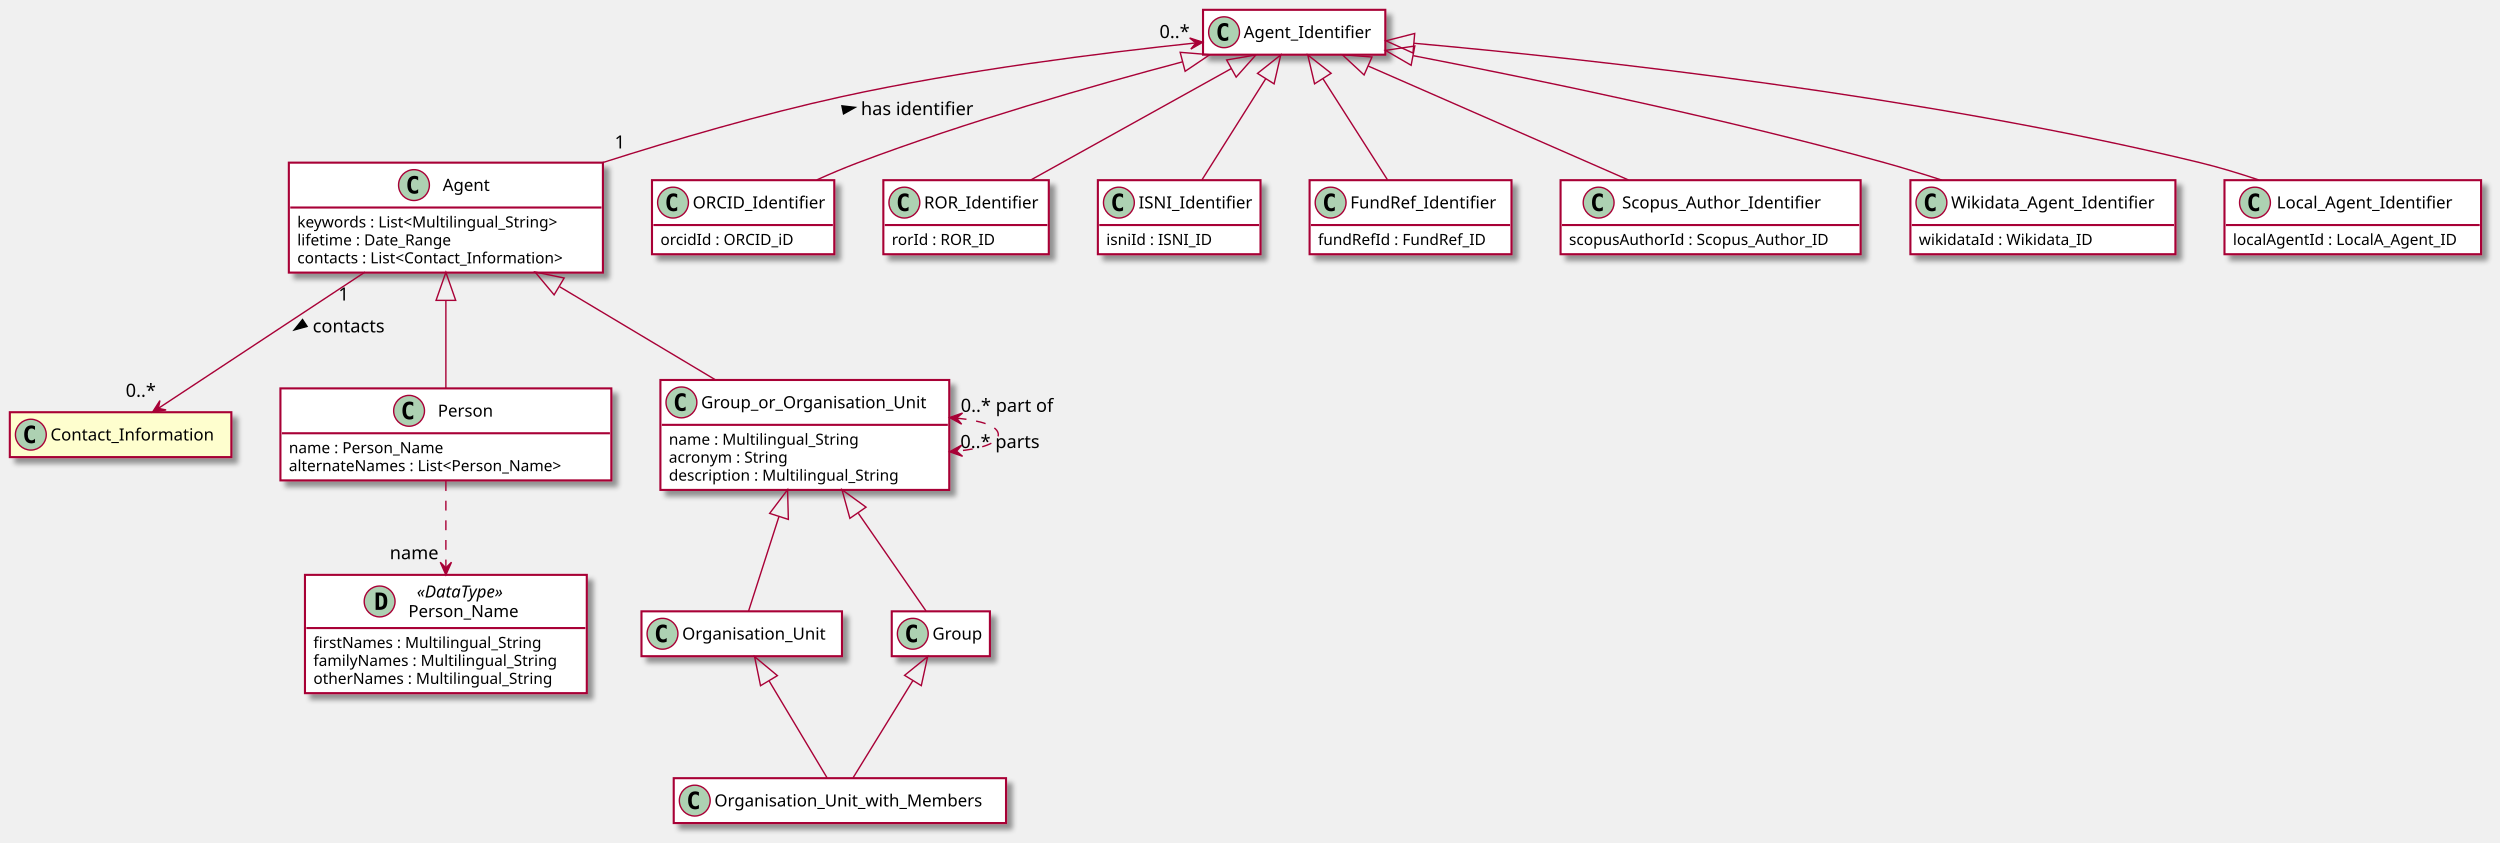
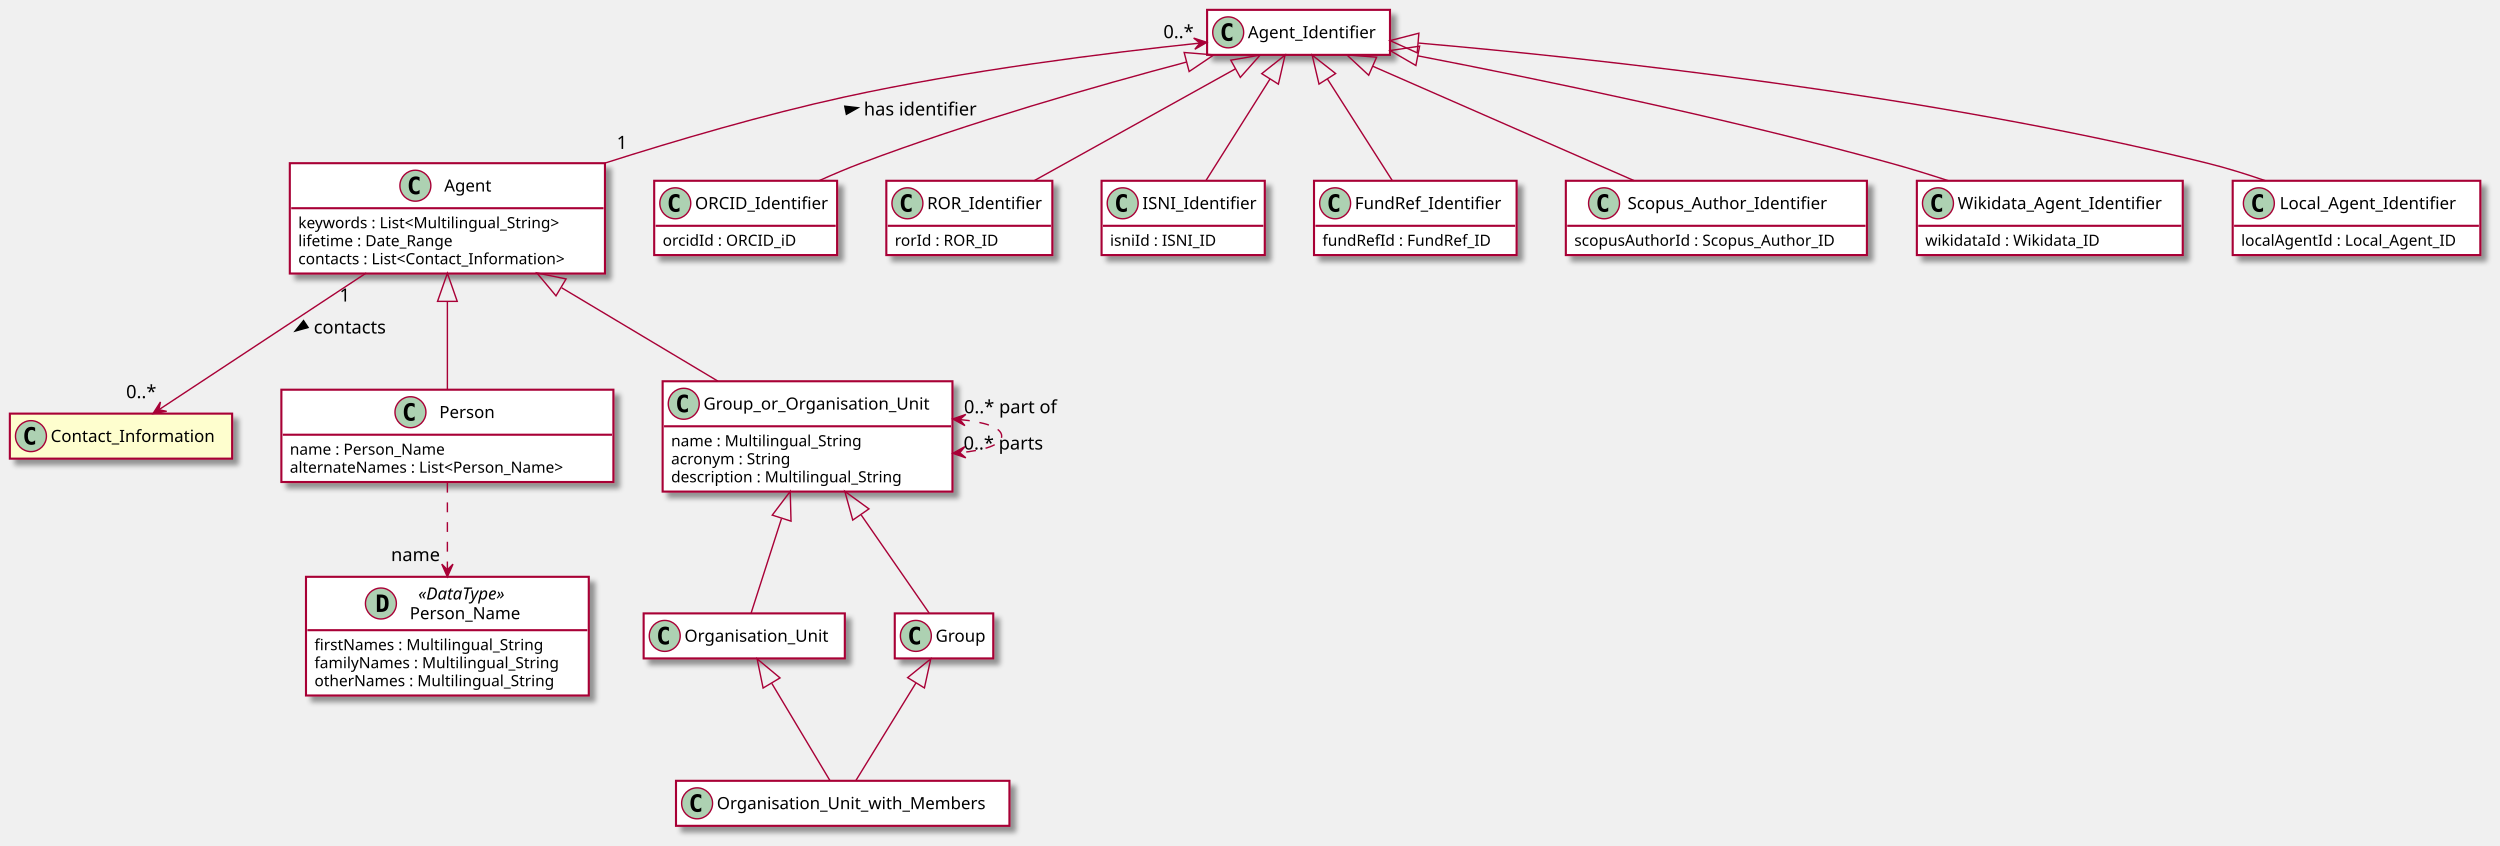
- <svg xmlns="http://www.w3.org/2000/svg" contentScriptType="application/ecmascript" contentStyleType="text/css" height="601px" preserveAspectRatio="none" style="width:1783px;height:601px;background:#FFFFFF;" version="1.1" viewBox="0 0 1783 601" width="1783px" zoomAndPan="magnify">
+ <svg xmlns="http://www.w3.org/2000/svg" contentScriptType="application/ecmascript" contentStyleType="text/css" height="601px" preserveAspectRatio="none" style="width:1777px;height:601px;background:#FFFFFF;" version="1.1" viewBox="0 0 1777 601" width="1777px" zoomAndPan="magnify">
  <defs>
-     <filter height="300%" id="f1xgj813a6tjrj" width="300%" x="-1" y="-1">
+     <filter height="300%" id="f1k739rg35a6u0" width="300%" x="-1" y="-1">
      <feGaussianBlur result="blurOut" stdDeviation="2.0" />
      <feColorMatrix in="blurOut" result="blurOut2" type="matrix" values="0 0 0 0 0 0 0 0 0 0 0 0 0 0 0 0 0 0 .4 0" />
      <feOffset dx="4.0" dy="4.0" in="blurOut2" result="blurOut3" />
      <feBlend in="SourceGraphic" in2="blurOut3" mode="normal" />
    </filter>
  </defs>
  <g>
-     <rect codeLine="10" fill="#FFFFFF" filter="url(#f1xgj813a6tjrj)" height="78.414" id="Agent" style="stroke:#A80036;stroke-width:1.5;" width="224" x="206" y="116" />
+     <rect codeLine="10" fill="#FFFFFF" filter="url(#f1k739rg35a6u0)" height="78.414" id="Agent" style="stroke:#A80036;stroke-width:1.5;" width="224" x="206" y="116" />
    <ellipse cx="295.25" cy="132" fill="#ADD1B2" rx="11" ry="11" style="stroke:#A80036;stroke-width:1.0;" />
    <path d="M298.219,137.641 Q297.641,137.938 297,138.078 Q296.359,138.234 295.656,138.234 Q293.156,138.234 291.828,136.594 Q290.516,134.938 290.516,131.812 Q290.516,128.688 291.828,127.031 Q293.156,125.375 295.656,125.375 Q296.359,125.375 297,125.531 Q297.656,125.688 298.219,125.984 L298.219,128.703 Q297.594,128.125 297,127.859 Q296.406,127.578 295.781,127.578 Q294.438,127.578 293.75,128.656 Q293.062,129.719 293.062,131.812 Q293.062,133.906 293.75,134.984 Q294.438,136.047 295.781,136.047 Q296.406,136.047 297,135.781 Q297.594,135.5 298.219,134.922 L298.219,137.641 Z " fill="#000000" />
    <text fill="#000000" font-family="sans-serif" font-size="12" lengthAdjust="spacing" textLength="37" x="315.75" y="136.154">Agent</text>
    <line style="stroke:#A80036;stroke-width:1.5;" x1="207" x2="429" y1="148" y2="148" />
    <text fill="#000000" font-family="sans-serif" font-size="11" lengthAdjust="spacing" textLength="207" x="212" y="162.21">keywords : List&lt;Multilingual_String&gt;</text>
    <text fill="#000000" font-family="sans-serif" font-size="11" lengthAdjust="spacing" textLength="121" x="212" y="175.015">lifetime : Date_Range</text>
    <text fill="#000000" font-family="sans-serif" font-size="11" lengthAdjust="spacing" textLength="212" x="212" y="187.82">contacts : List&lt;Contact_Information&gt;</text>
-     <rect fill="#FEFECE" filter="url(#f1xgj813a6tjrj)" height="32" id="Contact_Information" style="stroke:#A80036;stroke-width:1.5;" width="158" x="7" y="294" />
+     <rect fill="#FEFECE" filter="url(#f1k739rg35a6u0)" height="32" id="Contact_Information" style="stroke:#A80036;stroke-width:1.5;" width="158" x="7" y="294" />
    <ellipse cx="22" cy="310" fill="#ADD1B2" rx="11" ry="11" style="stroke:#A80036;stroke-width:1.0;" />
    <path d="M24.969,315.641 Q24.391,315.938 23.75,316.078 Q23.109,316.234 22.406,316.234 Q19.906,316.234 18.578,314.594 Q17.266,312.938 17.266,309.812 Q17.266,306.688 18.578,305.031 Q19.906,303.375 22.406,303.375 Q23.109,303.375 23.75,303.531 Q24.406,303.688 24.969,303.984 L24.969,306.703 Q24.344,306.125 23.75,305.859 Q23.156,305.578 22.531,305.578 Q21.188,305.578 20.5,306.656 Q19.812,307.719 19.812,309.812 Q19.812,311.906 20.5,312.984 Q21.188,314.047 22.531,314.047 Q23.156,314.047 23.75,313.781 Q24.344,313.5 24.969,312.922 L24.969,315.641 Z " fill="#000000" />
    <text fill="#000000" font-family="sans-serif" font-size="12" lengthAdjust="spacing" textLength="126" x="36" y="314.154">Contact_Information</text>
-     <rect codeLine="22" fill="#FFFFFF" filter="url(#f1xgj813a6tjrj)" height="65.609" id="Person" style="stroke:#A80036;stroke-width:1.5;" width="236" x="200" y="277" />
+     <rect codeLine="22" fill="#FFFFFF" filter="url(#f1k739rg35a6u0)" height="65.609" id="Person" style="stroke:#A80036;stroke-width:1.5;" width="236" x="200" y="277" />
    <ellipse cx="291.75" cy="293" fill="#ADD1B2" rx="11" ry="11" style="stroke:#A80036;stroke-width:1.0;" />
    <path d="M294.719,298.641 Q294.141,298.938 293.5,299.078 Q292.859,299.234 292.156,299.234 Q289.656,299.234 288.328,297.594 Q287.016,295.938 287.016,292.812 Q287.016,289.688 288.328,288.031 Q289.656,286.375 292.156,286.375 Q292.859,286.375 293.5,286.531 Q294.156,286.688 294.719,286.984 L294.719,289.703 Q294.094,289.125 293.5,288.859 Q292.906,288.578 292.281,288.578 Q290.938,288.578 290.25,289.656 Q289.562,290.719 289.562,292.812 Q289.562,294.906 290.25,295.984 Q290.938,297.047 292.281,297.047 Q292.906,297.047 293.5,296.781 Q294.094,296.5 294.719,295.922 L294.719,298.641 Z " fill="#000000" />
    <text fill="#000000" font-family="sans-serif" font-size="12" lengthAdjust="spacing" textLength="44" x="312.25" y="297.154">Person</text>
    <line style="stroke:#A80036;stroke-width:1.5;" x1="201" x2="435" y1="309" y2="309" />
    <text fill="#000000" font-family="sans-serif" font-size="11" lengthAdjust="spacing" textLength="167" x="206" y="323.21">name            : Person_Name</text>
    <text fill="#000000" font-family="sans-serif" font-size="11" lengthAdjust="spacing" textLength="224" x="206" y="336.015">alternateNames  : List&lt;Person_Name&gt;</text>
-     <rect codeLine="82" fill="#FFFFFF" filter="url(#f1xgj813a6tjrj)" height="84.352" id="Person_Name" style="stroke:#A80036;stroke-width:1.5;" width="201" x="217.5" y="410" />
+     <rect codeLine="82" fill="#FFFFFF" filter="url(#f1k739rg35a6u0)" height="84.352" id="Person_Name" style="stroke:#A80036;stroke-width:1.5;" width="201" x="217.5" y="410" />
    <ellipse cx="270.75" cy="428.969" fill="#ADD0B2" rx="11" ry="11" style="stroke:#A80036;stroke-width:1.0;" />
    <path d="M270.344,424.781 L270.344,432.766 L271,432.766 Q272.438,432.766 273.047,431.859 Q273.672,430.938 273.672,428.766 Q273.672,426.594 273.047,425.688 Q272.438,424.781 271,424.781 L270.344,424.781 Z M267.891,422.578 L270.516,422.578 Q273.547,422.578 274.875,424.031 Q276.219,425.469 276.219,428.766 Q276.219,432.062 274.875,433.516 Q273.547,434.969 270.516,434.969 L267.891,434.969 L267.891,422.578 Z " fill="#000000" />
    <text fill="#000000" font-family="sans-serif" font-size="12" font-style="italic" lengthAdjust="spacing" textLength="74" x="297.25" y="426.139">«DataType»</text>
    <text fill="#000000" font-family="sans-serif" font-size="12" lengthAdjust="spacing" textLength="86" x="291.25" y="440.107">Person_Name</text>
    <line style="stroke:#A80036;stroke-width:1.5;" x1="218.5" x2="417.5" y1="447.938" y2="447.938" />
    <text fill="#000000" font-family="sans-serif" font-size="11" lengthAdjust="spacing" textLength="178" x="223.5" y="462.148">firstNames : Multilingual_String</text>
    <text fill="#000000" font-family="sans-serif" font-size="11" lengthAdjust="spacing" textLength="189" x="223.5" y="474.953">familyNames : Multilingual_String</text>
    <text fill="#000000" font-family="sans-serif" font-size="11" lengthAdjust="spacing" textLength="185" x="223.5" y="487.757">otherNames : Multilingual_String</text>
-     <rect codeLine="29" fill="#FFFFFF" filter="url(#f1xgj813a6tjrj)" height="32" id="Agent_Identifier" style="stroke:#A80036;stroke-width:1.5;" width="130" x="858" y="7" />
+     <rect codeLine="29" fill="#FFFFFF" filter="url(#f1k739rg35a6u0)" height="32" id="Agent_Identifier" style="stroke:#A80036;stroke-width:1.5;" width="130" x="858" y="7" />
    <ellipse cx="873" cy="23" fill="#ADD1B2" rx="11" ry="11" style="stroke:#A80036;stroke-width:1.0;" />
    <path d="M875.969,28.641 Q875.391,28.938 874.75,29.078 Q874.109,29.234 873.406,29.234 Q870.906,29.234 869.578,27.594 Q868.266,25.938 868.266,22.812 Q868.266,19.688 869.578,18.031 Q870.906,16.375 873.406,16.375 Q874.109,16.375 874.75,16.531 Q875.406,16.688 875.969,16.984 L875.969,19.703 Q875.344,19.125 874.75,18.859 Q874.156,18.578 873.531,18.578 Q872.188,18.578 871.5,19.656 Q870.812,20.719 870.812,22.812 Q870.812,24.906 871.5,25.984 Q872.188,27.047 873.531,27.047 Q874.156,27.047 874.75,26.781 Q875.344,26.5 875.969,25.922 L875.969,28.641 Z " fill="#000000" />
    <text fill="#000000" font-family="sans-serif" font-size="12" lengthAdjust="spacing" textLength="98" x="887" y="27.154">Agent_Identifier</text>
-     <rect codeLine="34" fill="#FFFFFF" filter="url(#f1xgj813a6tjrj)" height="52.805" id="ORCID_Identifier" style="stroke:#A80036;stroke-width:1.5;" width="130" x="465" y="128.5" />
+     <rect codeLine="34" fill="#FFFFFF" filter="url(#f1k739rg35a6u0)" height="52.805" id="ORCID_Identifier" style="stroke:#A80036;stroke-width:1.5;" width="130" x="465" y="128.5" />
    <ellipse cx="480" cy="144.5" fill="#ADD1B2" rx="11" ry="11" style="stroke:#A80036;stroke-width:1.0;" />
    <path d="M482.969,150.141 Q482.391,150.438 481.75,150.578 Q481.109,150.734 480.406,150.734 Q477.906,150.734 476.578,149.094 Q475.266,147.438 475.266,144.312 Q475.266,141.188 476.578,139.531 Q477.906,137.875 480.406,137.875 Q481.109,137.875 481.75,138.031 Q482.406,138.188 482.969,138.484 L482.969,141.203 Q482.344,140.625 481.75,140.359 Q481.156,140.078 480.531,140.078 Q479.188,140.078 478.5,141.156 Q477.812,142.219 477.812,144.312 Q477.812,146.406 478.5,147.484 Q479.188,148.547 480.531,148.547 Q481.156,148.547 481.75,148.281 Q482.344,148 482.969,147.422 L482.969,150.141 Z " fill="#000000" />
    <text fill="#000000" font-family="sans-serif" font-size="12" lengthAdjust="spacing" textLength="98" x="494" y="148.654">ORCID_Identifier</text>
    <line style="stroke:#A80036;stroke-width:1.5;" x1="466" x2="594" y1="160.5" y2="160.5" />
    <text fill="#000000" font-family="sans-serif" font-size="11" lengthAdjust="spacing" textLength="102" x="471" y="174.71">orcidId : ORCID_iD</text>
-     <rect codeLine="40" fill="#FFFFFF" filter="url(#f1xgj813a6tjrj)" height="52.805" id="ROR_Identifier" style="stroke:#A80036;stroke-width:1.5;" width="118" x="630" y="128.5" />
+     <rect codeLine="40" fill="#FFFFFF" filter="url(#f1k739rg35a6u0)" height="52.805" id="ROR_Identifier" style="stroke:#A80036;stroke-width:1.5;" width="118" x="630" y="128.5" />
    <ellipse cx="645" cy="144.5" fill="#ADD1B2" rx="11" ry="11" style="stroke:#A80036;stroke-width:1.0;" />
    <path d="M647.969,150.141 Q647.391,150.438 646.75,150.578 Q646.109,150.734 645.406,150.734 Q642.906,150.734 641.578,149.094 Q640.266,147.438 640.266,144.312 Q640.266,141.188 641.578,139.531 Q642.906,137.875 645.406,137.875 Q646.109,137.875 646.75,138.031 Q647.406,138.188 647.969,138.484 L647.969,141.203 Q647.344,140.625 646.75,140.359 Q646.156,140.078 645.531,140.078 Q644.188,140.078 643.5,141.156 Q642.812,142.219 642.812,144.312 Q642.812,146.406 643.5,147.484 Q644.188,148.547 645.531,148.547 Q646.156,148.547 646.75,148.281 Q647.344,148 647.969,147.422 L647.969,150.141 Z " fill="#000000" />
    <text fill="#000000" font-family="sans-serif" font-size="12" lengthAdjust="spacing" textLength="86" x="659" y="148.654">ROR_Identifier</text>
    <line style="stroke:#A80036;stroke-width:1.5;" x1="631" x2="747" y1="160.5" y2="160.5" />
    <text fill="#000000" font-family="sans-serif" font-size="11" lengthAdjust="spacing" textLength="79" x="636" y="174.71">rorId : ROR_ID</text>
-     <rect codeLine="46" fill="#FFFFFF" filter="url(#f1xgj813a6tjrj)" height="52.805" id="ISNI_Identifier" style="stroke:#A80036;stroke-width:1.5;" width="116" x="783" y="128.5" />
+     <rect codeLine="46" fill="#FFFFFF" filter="url(#f1k739rg35a6u0)" height="52.805" id="ISNI_Identifier" style="stroke:#A80036;stroke-width:1.5;" width="116" x="783" y="128.5" />
    <ellipse cx="798" cy="144.5" fill="#ADD1B2" rx="11" ry="11" style="stroke:#A80036;stroke-width:1.0;" />
    <path d="M800.969,150.141 Q800.391,150.438 799.75,150.578 Q799.109,150.734 798.406,150.734 Q795.906,150.734 794.578,149.094 Q793.266,147.438 793.266,144.312 Q793.266,141.188 794.578,139.531 Q795.906,137.875 798.406,137.875 Q799.109,137.875 799.75,138.031 Q800.406,138.188 800.969,138.484 L800.969,141.203 Q800.344,140.625 799.75,140.359 Q799.156,140.078 798.531,140.078 Q797.188,140.078 796.5,141.156 Q795.812,142.219 795.812,144.312 Q795.812,146.406 796.5,147.484 Q797.188,148.547 798.531,148.547 Q799.156,148.547 799.75,148.281 Q800.344,148 800.969,147.422 L800.969,150.141 Z " fill="#000000" />
    <text fill="#000000" font-family="sans-serif" font-size="12" lengthAdjust="spacing" textLength="84" x="812" y="148.654">ISNI_Identifier</text>
    <line style="stroke:#A80036;stroke-width:1.5;" x1="784" x2="898" y1="160.5" y2="160.5" />
    <text fill="#000000" font-family="sans-serif" font-size="11" lengthAdjust="spacing" textLength="81" x="789" y="174.71">isniId : ISNI_ID</text>
-     <rect codeLine="52" fill="#FFFFFF" filter="url(#f1xgj813a6tjrj)" height="52.805" id="FundRef_Identifier" style="stroke:#A80036;stroke-width:1.5;" width="144" x="934" y="128.5" />
+     <rect codeLine="52" fill="#FFFFFF" filter="url(#f1k739rg35a6u0)" height="52.805" id="FundRef_Identifier" style="stroke:#A80036;stroke-width:1.5;" width="144" x="934" y="128.5" />
    <ellipse cx="949" cy="144.5" fill="#ADD1B2" rx="11" ry="11" style="stroke:#A80036;stroke-width:1.0;" />
    <path d="M951.969,150.141 Q951.391,150.438 950.75,150.578 Q950.109,150.734 949.406,150.734 Q946.906,150.734 945.578,149.094 Q944.266,147.438 944.266,144.312 Q944.266,141.188 945.578,139.531 Q946.906,137.875 949.406,137.875 Q950.109,137.875 950.75,138.031 Q951.406,138.188 951.969,138.484 L951.969,141.203 Q951.344,140.625 950.75,140.359 Q950.156,140.078 949.531,140.078 Q948.188,140.078 947.5,141.156 Q946.812,142.219 946.812,144.312 Q946.812,146.406 947.5,147.484 Q948.188,148.547 949.531,148.547 Q950.156,148.547 950.75,148.281 Q951.344,148 951.969,147.422 L951.969,150.141 Z " fill="#000000" />
    <text fill="#000000" font-family="sans-serif" font-size="12" lengthAdjust="spacing" textLength="112" x="963" y="148.654">FundRef_Identifier</text>
    <line style="stroke:#A80036;stroke-width:1.5;" x1="935" x2="1077" y1="160.5" y2="160.5" />
    <text fill="#000000" font-family="sans-serif" font-size="11" lengthAdjust="spacing" textLength="127" x="940" y="174.71">fundRefId : FundRef_ID</text>
-     <rect codeLine="58" fill="#FFFFFF" filter="url(#f1xgj813a6tjrj)" height="52.805" id="Scopus_Author_Identifier" style="stroke:#A80036;stroke-width:1.5;" width="214" x="1113" y="128.5" />
+     <rect codeLine="58" fill="#FFFFFF" filter="url(#f1k739rg35a6u0)" height="52.805" id="Scopus_Author_Identifier" style="stroke:#A80036;stroke-width:1.5;" width="214" x="1113" y="128.5" />
    <ellipse cx="1140.15" cy="144.5" fill="#ADD1B2" rx="11" ry="11" style="stroke:#A80036;stroke-width:1.0;" />
    <path d="M1143.119,150.141 Q1142.541,150.438 1141.9,150.578 Q1141.259,150.734 1140.556,150.734 Q1138.056,150.734 1136.728,149.094 Q1135.416,147.438 1135.416,144.312 Q1135.416,141.188 1136.728,139.531 Q1138.056,137.875 1140.556,137.875 Q1141.259,137.875 1141.9,138.031 Q1142.556,138.188 1143.119,138.484 L1143.119,141.203 Q1142.494,140.625 1141.9,140.359 Q1141.306,140.078 1140.681,140.078 Q1139.338,140.078 1138.65,141.156 Q1137.963,142.219 1137.963,144.312 Q1137.963,146.406 1138.65,147.484 Q1139.338,148.547 1140.681,148.547 Q1141.306,148.547 1141.9,148.281 Q1142.494,148 1143.119,147.422 L1143.119,150.141 Z " fill="#000000" />
    <text fill="#000000" font-family="sans-serif" font-size="12" lengthAdjust="spacing" textLength="155" x="1156.85" y="148.654">Scopus_Author_Identifier</text>
    <line style="stroke:#A80036;stroke-width:1.5;" x1="1114" x2="1326" y1="160.5" y2="160.5" />
    <text fill="#000000" font-family="sans-serif" font-size="11" lengthAdjust="spacing" textLength="202" x="1119" y="174.71">scopusAuthorId : Scopus_Author_ID</text>
-     <rect codeLine="64" fill="#FFFFFF" filter="url(#f1xgj813a6tjrj)" height="52.805" id="Wikidata_Agent_Identifier" style="stroke:#A80036;stroke-width:1.5;" width="189" x="1362.5" y="128.5" />
+     <rect codeLine="64" fill="#FFFFFF" filter="url(#f1k739rg35a6u0)" height="52.805" id="Wikidata_Agent_Identifier" style="stroke:#A80036;stroke-width:1.5;" width="189" x="1362.5" y="128.5" />
    <ellipse cx="1377.5" cy="144.5" fill="#ADD1B2" rx="11" ry="11" style="stroke:#A80036;stroke-width:1.0;" />
    <path d="M1380.469,150.141 Q1379.891,150.438 1379.25,150.578 Q1378.609,150.734 1377.906,150.734 Q1375.406,150.734 1374.078,149.094 Q1372.766,147.438 1372.766,144.312 Q1372.766,141.188 1374.078,139.531 Q1375.406,137.875 1377.906,137.875 Q1378.609,137.875 1379.25,138.031 Q1379.906,138.188 1380.469,138.484 L1380.469,141.203 Q1379.844,140.625 1379.25,140.359 Q1378.656,140.078 1378.031,140.078 Q1376.688,140.078 1376,141.156 Q1375.312,142.219 1375.312,144.312 Q1375.312,146.406 1376,147.484 Q1376.688,148.547 1378.031,148.547 Q1378.656,148.547 1379.25,148.281 Q1379.844,148 1380.469,147.422 L1380.469,150.141 Z " fill="#000000" />
    <text fill="#000000" font-family="sans-serif" font-size="12" lengthAdjust="spacing" textLength="157" x="1391.5" y="148.654">Wikidata_Agent_Identifier</text>
    <line style="stroke:#A80036;stroke-width:1.5;" x1="1363.5" x2="1550.5" y1="160.5" y2="160.5" />
    <text fill="#000000" font-family="sans-serif" font-size="11" lengthAdjust="spacing" textLength="131" x="1368.5" y="174.71">wikidataId : Wikidata_ID</text>
-     <rect codeLine="70" fill="#FFFFFF" filter="url(#f1xgj813a6tjrj)" height="52.805" id="Local_Agent_Identifier" style="stroke:#A80036;stroke-width:1.5;" width="183" x="1586.5" y="128.5" />
-     <ellipse cx="1608.25" cy="144.5" fill="#ADD1B2" rx="11" ry="11" style="stroke:#A80036;stroke-width:1.0;" />
-     <path d="M1611.219,150.141 Q1610.641,150.438 1610,150.578 Q1609.359,150.734 1608.656,150.734 Q1606.156,150.734 1604.828,149.094 Q1603.516,147.438 1603.516,144.312 Q1603.516,141.188 1604.828,139.531 Q1606.156,137.875 1608.656,137.875 Q1609.359,137.875 1610,138.031 Q1610.656,138.188 1611.219,138.484 L1611.219,141.203 Q1610.594,140.625 1610,140.359 Q1609.406,140.078 1608.781,140.078 Q1607.438,140.078 1606.75,141.156 Q1606.062,142.219 1606.062,144.312 Q1606.062,146.406 1606.75,147.484 Q1607.438,148.547 1608.781,148.547 Q1609.406,148.547 1610,148.281 Q1610.594,148 1611.219,147.422 L1611.219,150.141 Z " fill="#000000" />
-     <text fill="#000000" font-family="sans-serif" font-size="12" lengthAdjust="spacing" textLength="136" x="1623.75" y="148.654">Local_Agent_Identifier</text>
-     <line style="stroke:#A80036;stroke-width:1.5;" x1="1587.5" x2="1768.5" y1="160.5" y2="160.5" />
-     <text fill="#000000" font-family="sans-serif" font-size="11" lengthAdjust="spacing" textLength="171" x="1592.5" y="174.71">localAgentId : LocalA_Agent_ID</text>
-     <rect codeLine="94" fill="#FFFFFF" filter="url(#f1xgj813a6tjrj)" height="78.414" id="Group_or_Organisation_Unit" style="stroke:#A80036;stroke-width:1.5;" width="206" x="471" y="271" />
+     <rect codeLine="70" fill="#FFFFFF" filter="url(#f1k739rg35a6u0)" height="52.805" id="Local_Agent_Identifier" style="stroke:#A80036;stroke-width:1.5;" width="176" x="1587" y="128.5" />
+     <ellipse cx="1605.6" cy="144.5" fill="#ADD1B2" rx="11" ry="11" style="stroke:#A80036;stroke-width:1.0;" />
+     <path d="M1608.569,150.141 Q1607.991,150.438 1607.35,150.578 Q1606.709,150.734 1606.006,150.734 Q1603.506,150.734 1602.178,149.094 Q1600.866,147.438 1600.866,144.312 Q1600.866,141.188 1602.178,139.531 Q1603.506,137.875 1606.006,137.875 Q1606.709,137.875 1607.35,138.031 Q1608.006,138.188 1608.569,138.484 L1608.569,141.203 Q1607.944,140.625 1607.35,140.359 Q1606.756,140.078 1606.131,140.078 Q1604.787,140.078 1604.1,141.156 Q1603.412,142.219 1603.412,144.312 Q1603.412,146.406 1604.1,147.484 Q1604.787,148.547 1606.131,148.547 Q1606.756,148.547 1607.35,148.281 Q1607.944,148 1608.569,147.422 L1608.569,150.141 Z " fill="#000000" />
+     <text fill="#000000" font-family="sans-serif" font-size="12" lengthAdjust="spacing" textLength="136" x="1620.4" y="148.654">Local_Agent_Identifier</text>
+     <line style="stroke:#A80036;stroke-width:1.5;" x1="1588" x2="1762" y1="160.5" y2="160.5" />
+     <text fill="#000000" font-family="sans-serif" font-size="11" lengthAdjust="spacing" textLength="164" x="1593" y="174.71">localAgentId : Local_Agent_ID</text>
+     <rect codeLine="94" fill="#FFFFFF" filter="url(#f1k739rg35a6u0)" height="78.414" id="Group_or_Organisation_Unit" style="stroke:#A80036;stroke-width:1.5;" width="206" x="471" y="271" />
    <ellipse cx="486" cy="287" fill="#ADD1B2" rx="11" ry="11" style="stroke:#A80036;stroke-width:1.0;" />
    <path d="M488.969,292.641 Q488.391,292.938 487.75,293.078 Q487.109,293.234 486.406,293.234 Q483.906,293.234 482.578,291.594 Q481.266,289.938 481.266,286.812 Q481.266,283.688 482.578,282.031 Q483.906,280.375 486.406,280.375 Q487.109,280.375 487.75,280.531 Q488.406,280.688 488.969,280.984 L488.969,283.703 Q488.344,283.125 487.75,282.859 Q487.156,282.578 486.531,282.578 Q485.188,282.578 484.5,283.656 Q483.812,284.719 483.812,286.812 Q483.812,288.906 484.5,289.984 Q485.188,291.047 486.531,291.047 Q487.156,291.047 487.75,290.781 Q488.344,290.5 488.969,289.922 L488.969,292.641 Z " fill="#000000" />
    <text fill="#000000" font-family="sans-serif" font-size="12" lengthAdjust="spacing" textLength="174" x="500" y="291.154">Group_or_Organisation_Unit</text>
    <line style="stroke:#A80036;stroke-width:1.5;" x1="472" x2="676" y1="303" y2="303" />
    <text fill="#000000" font-family="sans-serif" font-size="11" lengthAdjust="spacing" textLength="147" x="477" y="317.21">name : Multilingual_String</text>
    <text fill="#000000" font-family="sans-serif" font-size="11" lengthAdjust="spacing" textLength="95" x="477" y="330.015">acronym : String</text>
    <text fill="#000000" font-family="sans-serif" font-size="11" lengthAdjust="spacing" textLength="178" x="477" y="342.82">description : Multilingual_String</text>
-     <rect codeLine="115" fill="#FFFFFF" filter="url(#f1xgj813a6tjrj)" height="32" id="Organisation_Unit" style="stroke:#A80036;stroke-width:1.5;" width="143" x="457.5" y="436" />
+     <rect codeLine="115" fill="#FFFFFF" filter="url(#f1k739rg35a6u0)" height="32" id="Organisation_Unit" style="stroke:#A80036;stroke-width:1.5;" width="143" x="457.5" y="436" />
    <ellipse cx="472.5" cy="452" fill="#ADD1B2" rx="11" ry="11" style="stroke:#A80036;stroke-width:1.0;" />
    <path d="M475.469,457.641 Q474.891,457.938 474.25,458.078 Q473.609,458.234 472.906,458.234 Q470.406,458.234 469.078,456.594 Q467.766,454.938 467.766,451.812 Q467.766,448.688 469.078,447.031 Q470.406,445.375 472.906,445.375 Q473.609,445.375 474.25,445.531 Q474.906,445.688 475.469,445.984 L475.469,448.703 Q474.844,448.125 474.25,447.859 Q473.656,447.578 473.031,447.578 Q471.688,447.578 471,448.656 Q470.312,449.719 470.312,451.812 Q470.312,453.906 471,454.984 Q471.688,456.047 473.031,456.047 Q473.656,456.047 474.25,455.781 Q474.844,455.5 475.469,454.922 L475.469,457.641 Z " fill="#000000" />
    <text fill="#000000" font-family="sans-serif" font-size="12" lengthAdjust="spacing" textLength="111" x="486.5" y="456.154">Organisation_Unit</text>
-     <rect codeLine="106" fill="#FFFFFF" filter="url(#f1xgj813a6tjrj)" height="32" id="Group" style="stroke:#A80036;stroke-width:1.5;" width="70" x="636" y="436" />
+     <rect codeLine="106" fill="#FFFFFF" filter="url(#f1k739rg35a6u0)" height="32" id="Group" style="stroke:#A80036;stroke-width:1.5;" width="70" x="636" y="436" />
    <ellipse cx="651" cy="452" fill="#ADD1B2" rx="11" ry="11" style="stroke:#A80036;stroke-width:1.0;" />
    <path d="M653.969,457.641 Q653.391,457.938 652.75,458.078 Q652.109,458.234 651.406,458.234 Q648.906,458.234 647.578,456.594 Q646.266,454.938 646.266,451.812 Q646.266,448.688 647.578,447.031 Q648.906,445.375 651.406,445.375 Q652.109,445.375 652.75,445.531 Q653.406,445.688 653.969,445.984 L653.969,448.703 Q653.344,448.125 652.75,447.859 Q652.156,447.578 651.531,447.578 Q650.188,447.578 649.5,448.656 Q648.812,449.719 648.812,451.812 Q648.812,453.906 649.5,454.984 Q650.188,456.047 651.531,456.047 Q652.156,456.047 652.75,455.781 Q653.344,455.5 653.969,454.922 L653.969,457.641 Z " fill="#000000" />
    <text fill="#000000" font-family="sans-serif" font-size="12" lengthAdjust="spacing" textLength="38" x="665" y="456.154">Group</text>
-     <rect codeLine="128" fill="#FFFFFF" filter="url(#f1xgj813a6tjrj)" height="32" id="Organisation_Unit_with_Members" style="stroke:#A80036;stroke-width:1.5;" width="237" x="480.5" y="555" />
+     <rect codeLine="128" fill="#FFFFFF" filter="url(#f1k739rg35a6u0)" height="32" id="Organisation_Unit_with_Members" style="stroke:#A80036;stroke-width:1.5;" width="237" x="480.5" y="555" />
    <ellipse cx="495.5" cy="571" fill="#ADD1B2" rx="11" ry="11" style="stroke:#A80036;stroke-width:1.0;" />
    <path d="M498.469,576.641 Q497.891,576.938 497.25,577.078 Q496.609,577.234 495.906,577.234 Q493.406,577.234 492.078,575.594 Q490.766,573.938 490.766,570.812 Q490.766,567.688 492.078,566.031 Q493.406,564.375 495.906,564.375 Q496.609,564.375 497.25,564.531 Q497.906,564.688 498.469,564.984 L498.469,567.703 Q497.844,567.125 497.25,566.859 Q496.656,566.578 496.031,566.578 Q494.688,566.578 494,567.656 Q493.312,568.719 493.312,570.812 Q493.312,572.906 494,573.984 Q494.688,575.047 496.031,575.047 Q496.656,575.047 497.25,574.781 Q497.844,574.5 498.469,573.922 L498.469,576.641 Z " fill="#000000" />
    <text fill="#000000" font-family="sans-serif" font-size="12" lengthAdjust="spacing" textLength="205" x="509.5" y="575.154">Organisation_Unit_with_Members</text>
    <path codeLine="18" d="M260.35,194.02 C213.28,225.06 148.88,267.53 112.98,291.2 " fill="none" id="Agent-to-Contact_Information" style="stroke:#A80036;stroke-width:1.0;" />
    <polygon fill="#A80036" points="108.75,294,118.464,292.374,112.921,291.243,114.053,285.7,108.75,294" style="stroke:#A80036;stroke-width:1.0;" />
    <polygon fill="#000000" points="209.826,235.319,218.995,232.793,215.759,227.886,209.826,235.319" style="stroke:#000000;stroke-width:1.0;" />
    <text fill="#000000" font-family="sans-serif" font-size="13" lengthAdjust="spacing" textLength="55" x="223" y="237.067">contacts</text>
    <text fill="#000000" font-family="sans-serif" font-size="13" lengthAdjust="spacing" textLength="8" x="241.369" y="214.348">1</text>
    <text fill="#000000" font-family="sans-serif" font-size="13" lengthAdjust="spacing" textLength="23" x="89.617" y="283.012">0..*</text>
    <path codeLine="78" d="M318,214.5 C318,235.71 318,258.87 318,276.95 " fill="none" id="Agent-backto-Person" style="stroke:#A80036;stroke-width:1.0;" />
    <polygon fill="none" points="311,214.21,318,194.21,325,214.21,311,214.21" style="stroke:#A80036;stroke-width:1.0;" />
    <path codeLine="90" d="M318,343.12 C318,361.43 318,384.68 318,404.91 " fill="none" id="Person-to-Person_Name" style="stroke:#A80036;stroke-width:1.0;stroke-dasharray:7.0,7.0;" />
    <polygon fill="#A80036" points="318,409.98,322,400.98,318,404.98,314,400.98,318,409.98" style="stroke:#A80036;stroke-width:1.0;" />
    <text fill="#000000" font-family="sans-serif" font-size="13" lengthAdjust="spacing" textLength="37" x="277.936" y="398.827">name</text>
    <path codeLine="32" d="M852.75,30.63 C786.95,37.58 686.11,50.14 600,69 C543.18,81.44 481.18,99.61 429.82,115.96 " fill="none" id="Agent_Identifier-backto-Agent" style="stroke:#A80036;stroke-width:1.0;" />
    <polygon fill="#A80036" points="857.83,30.09,848.457,27.064,852.858,30.619,849.303,35.019,857.83,30.09" style="stroke:#A80036;stroke-width:1.0;" />
    <polygon fill="#000000" points="609.901,76.578,600.454,75.486,601.616,81.247,609.901,76.578" style="stroke:#000000;stroke-width:1.0;" />
    <text fill="#000000" font-family="sans-serif" font-size="13" lengthAdjust="spacing" textLength="82" x="614" y="82.067">has identifier</text>
    <text fill="#000000" font-family="sans-serif" font-size="13" lengthAdjust="spacing" textLength="23" x="826.923" y="27.122">0..*</text>
    <text fill="#000000" font-family="sans-serif" font-size="13" lengthAdjust="spacing" textLength="8" x="438.33" y="105.879">1</text>
    <path codeLine="38" d="M843.21,44.15 C779.75,60.99 689.13,86.9 612,116 C602.31,119.66 592.17,123.95 582.45,128.32 " fill="none" id="Agent_Identifier-backto-ORCID_Identifier" style="stroke:#A80036;stroke-width:1.0;" />
    <polygon fill="none" points="841.69,37.31,862.81,39,845.24,50.85,841.69,37.31" style="stroke:#A80036;stroke-width:1.0;" />
    <path codeLine="44" d="M878.06,48.97 C836.96,71.8 776.44,105.42 735.02,128.44 " fill="none" id="Agent_Identifier-backto-ROR_Identifier" style="stroke:#A80036;stroke-width:1.0;" />
    <polygon fill="none" points="874.82,42.76,895.7,39.17,881.62,55,874.82,42.76" style="stroke:#A80036;stroke-width:1.0;" />
    <path codeLine="50" d="M902.7,56.18 C888.7,78.38 870.32,107.51 857.28,128.19 " fill="none" id="Agent_Identifier-backto-ISNI_Identifier" style="stroke:#A80036;stroke-width:1.0;" />
    <polygon fill="none" points="896.84,52.35,913.43,39.17,908.68,59.82,896.84,52.35" style="stroke:#A80036;stroke-width:1.0;" />
    <path codeLine="56" d="M943.55,56.18 C957.72,78.38 976.32,107.51 989.52,128.19 " fill="none" id="Agent_Identifier-backto-FundRef_Identifier" style="stroke:#A80036;stroke-width:1.0;" />
    <polygon fill="none" points="937.55,59.79,932.68,39.17,949.35,52.26,937.55,59.79" style="stroke:#A80036;stroke-width:1.0;" />
    <path codeLine="62" d="M975.89,47.15 C1028.01,69.96 1107.47,104.75 1161.47,128.38 " fill="none" id="Agent_Identifier-backto-Scopus_Author_Identifier" style="stroke:#A80036;stroke-width:1.0;" />
    <polygon fill="none" points="972.87,53.47,957.36,39.04,978.49,40.65,972.87,53.47" style="stroke:#A80036;stroke-width:1.0;" />
    <path codeLine="68" d="M1007.92,39.72 C1093.42,56.22 1228.8,84.15 1344,116 C1357.37,119.7 1371.48,124.06 1385.02,128.49 " fill="none" id="Agent_Identifier-backto-Wikidata_Agent_Identifier" style="stroke:#A80036;stroke-width:1.0;" />
    <polygon fill="none" points="1006.42,46.56,988.09,35.93,1009.05,32.81,1006.42,46.56" style="stroke:#A80036;stroke-width:1.0;" />
-     <path codeLine="74" d="M1008.53,30.86 C1133.15,42.05 1371.34,67.95 1569,116 C1582.83,119.36 1597.37,123.78 1611.16,128.41 " fill="none" id="Agent_Identifier-backto-Local_Agent_Identifier" style="stroke:#A80036;stroke-width:1.0;" />
-     <polygon fill="none" points="1007.74,37.82,988.43,29.09,1008.97,23.87,1007.74,37.82" style="stroke:#A80036;stroke-width:1.0;" />
+     <path codeLine="74" d="M1008.09,30.58 C1132.65,41.46 1371.3,67.02 1569,116 C1582.57,119.36 1596.83,123.81 1610.33,128.47 " fill="none" id="Agent_Identifier-backto-Local_Agent_Identifier" style="stroke:#A80036;stroke-width:1.0;" />
+     <polygon fill="none" points="1007.35,37.55,988.01,28.87,1008.54,23.6,1007.35,37.55" style="stroke:#A80036;stroke-width:1.0;" />
    <path codeLine="102" d="M399.24,204.56 C435.12,226 476.69,250.84 510.27,270.91 " fill="none" id="Agent-backto-Group_or_Organisation_Unit" style="stroke:#A80036;stroke-width:1.0;" />
    <polygon fill="none" points="395.19,210.29,381.61,194.02,402.37,198.27,395.19,210.29" style="stroke:#A80036;stroke-width:1.0;" />
    <path codeLine="124" d="M682.32,298.22 C699.92,299.91 712,303.84 712,310 C712,316.16 699.92,320.09 682.32,321.78 " fill="none" id="Group_or_Organisation_Unit-Group_or_Organisation_Unit" style="stroke:#A80036;stroke-width:1.0;stroke-dasharray:7.0,7.0;" />
    <polygon fill="#A80036" points="677.21,322.2,686.51,325.441,682.193,321.786,685.848,317.469,677.21,322.2" style="stroke:#A80036;stroke-width:1.0;" />
    <polygon fill="#A80036" points="677.21,297.8,685.848,302.531,682.193,298.214,686.51,294.559,677.21,297.8" style="stroke:#A80036;stroke-width:1.0;" />
    <text fill="#000000" font-family="sans-serif" font-size="13" lengthAdjust="spacing" textLength="69" x="685.171" y="293.72">0..* part of</text>
    <text fill="#000000" font-family="sans-serif" font-size="13" lengthAdjust="spacing" textLength="60" x="684.911" y="319.531">0..* parts</text>
    <path codeLine="120" d="M555.49,368.6 C547.63,393.05 539.1,419.58 533.9,435.75 " fill="none" id="Group_or_Organisation_Unit-backto-Organisation_Unit" style="stroke:#A80036;stroke-width:1.0;" />
    <polygon fill="none" points="548.92,366.15,561.7,349.26,562.25,370.44,548.92,366.15" style="stroke:#A80036;stroke-width:1.0;" />
    <path codeLine="111" d="M612.15,366.06 C629.56,391.19 648.84,419.02 660.43,435.75 " fill="none" id="Group_or_Organisation_Unit-backto-Group" style="stroke:#A80036;stroke-width:1.0;" />
    <polygon fill="none" points="606.14,369.68,600.51,349.26,617.65,361.71,606.14,369.68" style="stroke:#A80036;stroke-width:1.0;" />
    <path codeLine="133" d="M651.09,485.36 C637.16,507.98 619.2,537.18 608.42,554.7 " fill="none" id="Group-backto-Organisation_Unit_with_Members" style="stroke:#A80036;stroke-width:1.0;" />
    <polygon fill="none" points="645.14,481.66,661.59,468.3,657.07,489,645.14,481.66" style="stroke:#A80036;stroke-width:1.0;" />
    <path codeLine="137" d="M548.56,485.7 C562.07,508.28 579.42,537.27 589.85,554.7 " fill="none" id="Organisation_Unit-backto-Organisation_Unit_with_Members" style="stroke:#A80036;stroke-width:1.0;" />
    <polygon fill="none" points="542.41,489.05,538.15,468.3,554.43,481.86,542.41,489.05" style="stroke:#A80036;stroke-width:1.0;" />
  </g>
</svg>
